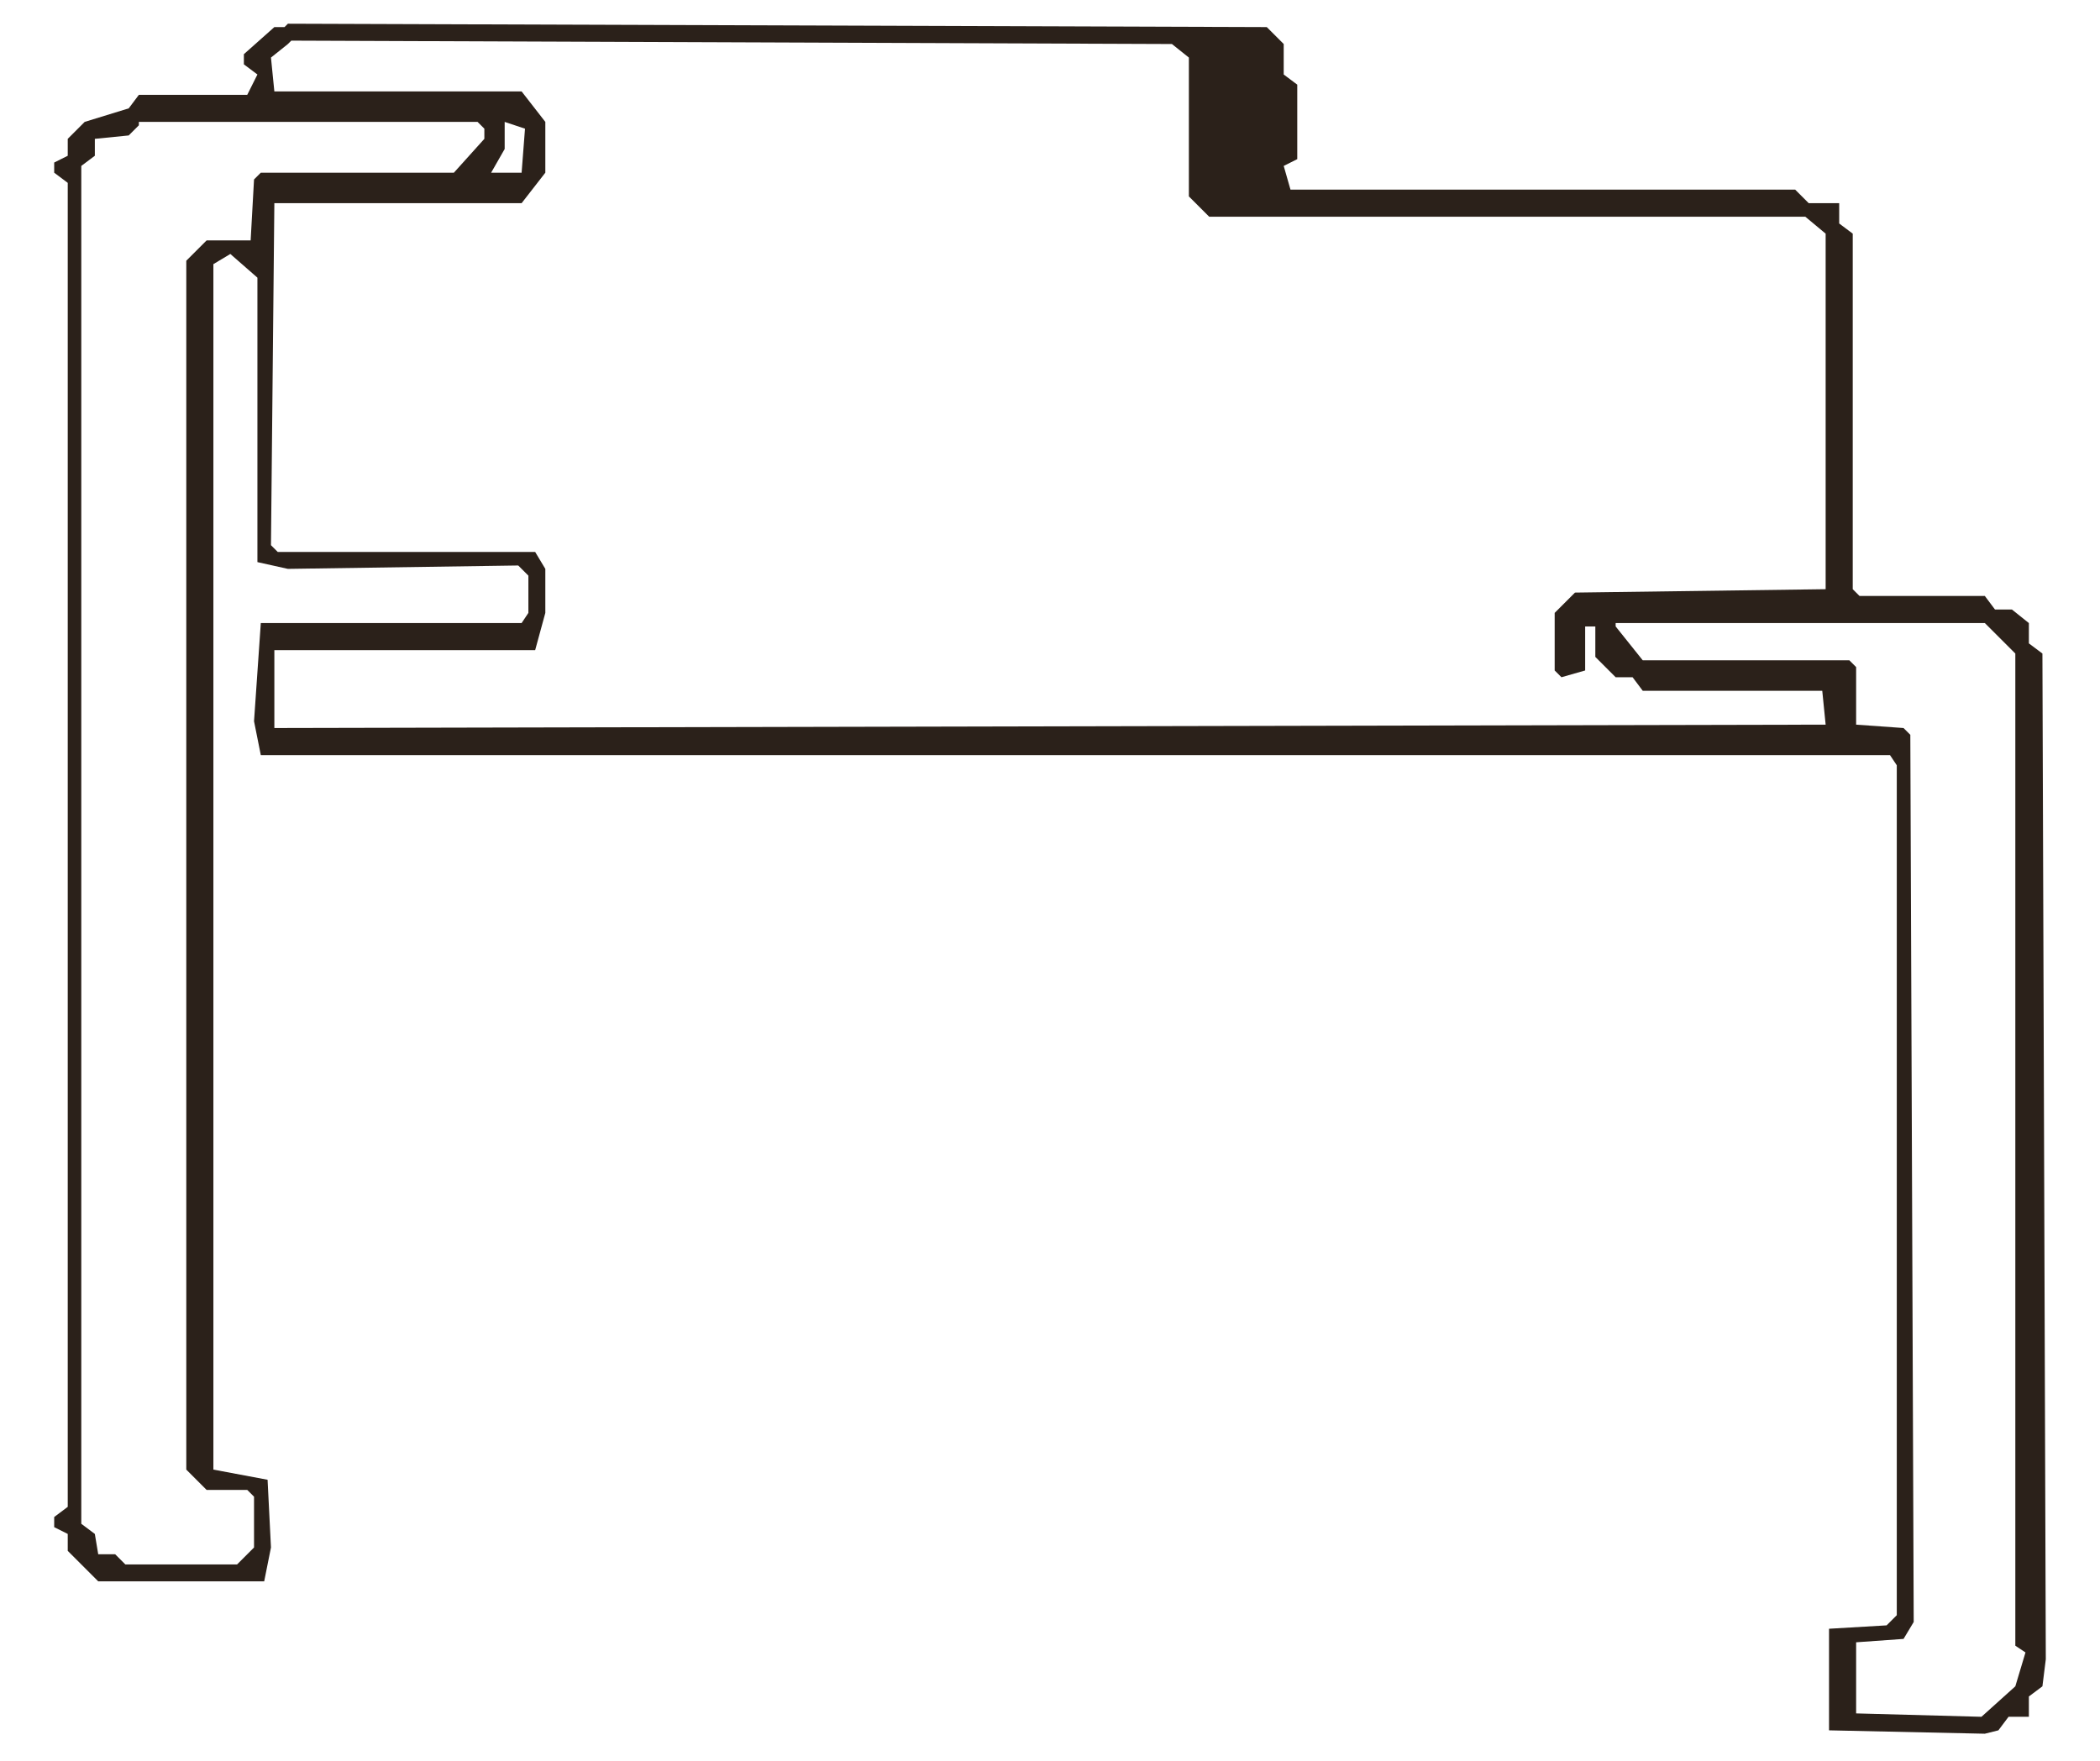
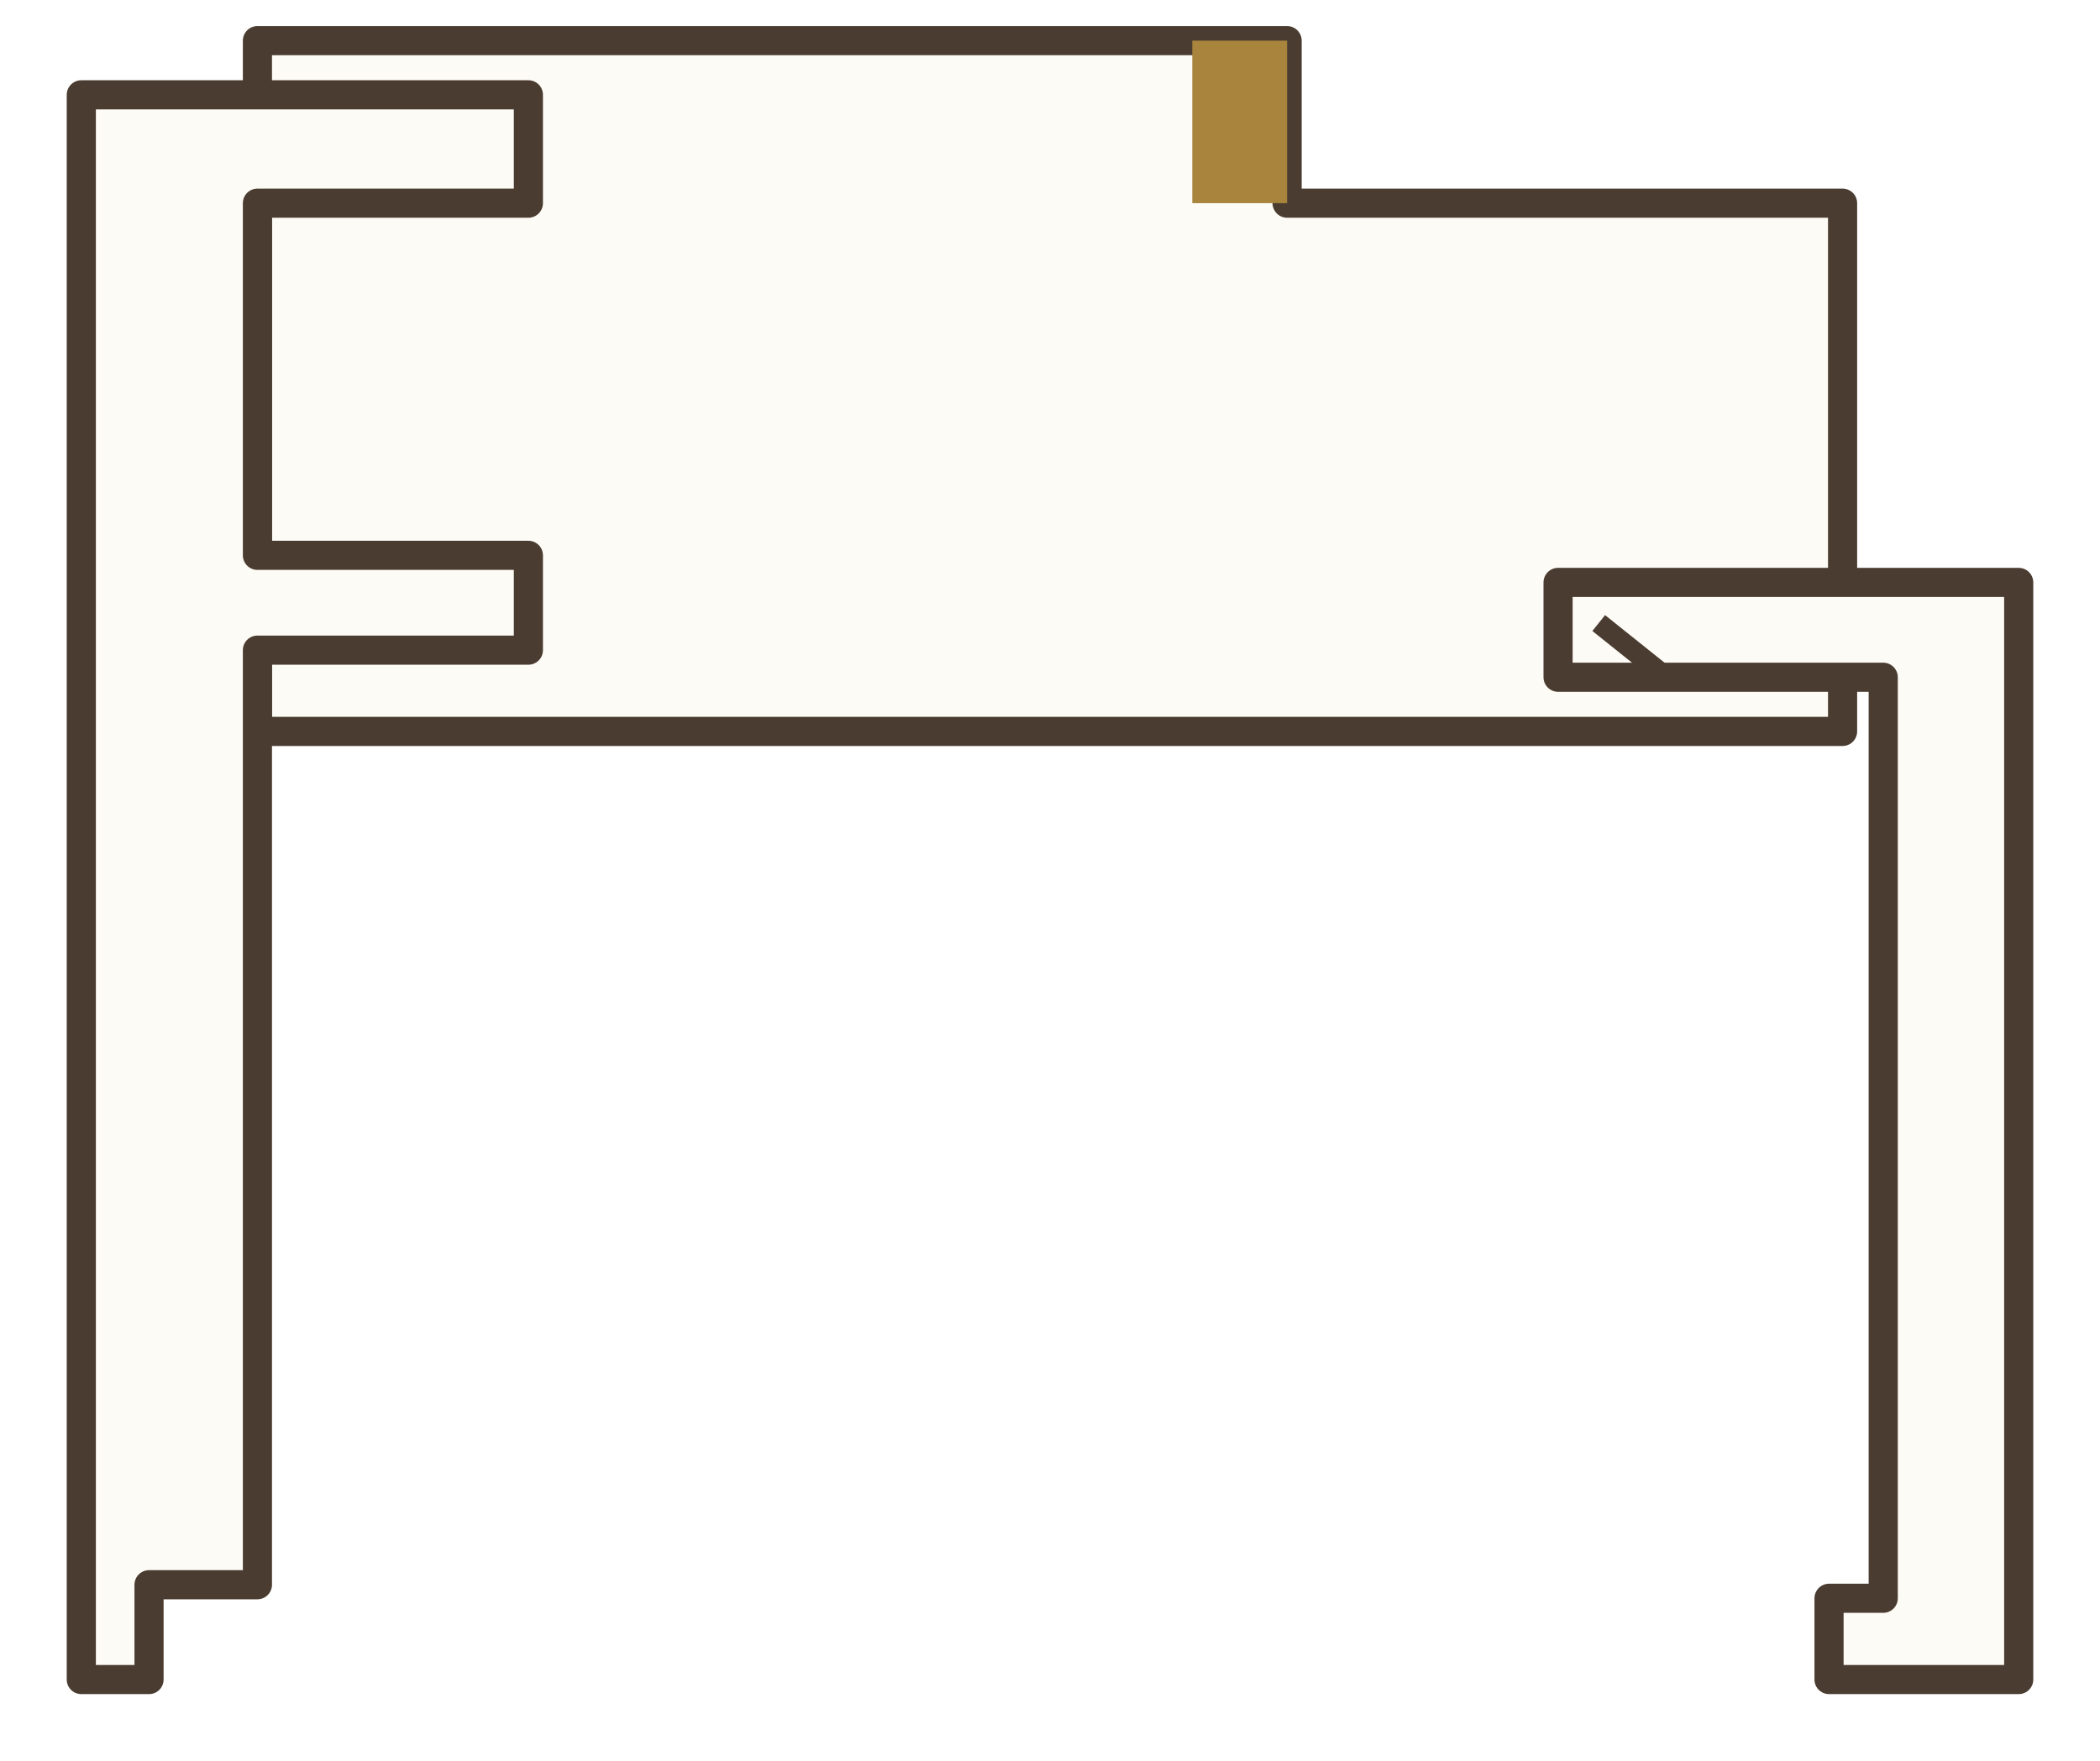
- <svg xmlns="http://www.w3.org/2000/svg" viewBox="0 0 620 520" role="img" aria-label="">
-   <path d="M85.0 7.0 L374.0 8.0 L379.0 13.0 L379.0 22.0 L383.0 25.0 L383.0 47.0 L379.0 49.0 L381.0 56.0 L530.0 56.0 L534.0 60.0 L543.0 60.0 L543.0 66.0 L547.0 69.0 L547.0 174.0 L549.0 176.0 L586.0 176.0 L589.0 180.0 L594.0 180.0 L599.0 184.0 L599.0 190.0 L603.0 193.0 L604.0 490.0 L603.0 498.0 L599.0 501.0 L599.0 507.0 L593.0 507.0 L590.0 511.0 L586.0 512.0 L540.0 511.0 L540.0 481.0 L557.0 480.0 L560.0 477.0 L560.0 226.0 L558.0 223.0 L77.0 223.0 L75.0 213.0 L77.0 184.0 L154.0 184.0 L156.0 181.0 L156.0 170.0 L153.0 167.0 L85.0 168.0 L76.0 166.0 L76.0 82.0 L68.0 75.0 L63.0 78.0 L63.0 434.0 L79.0 437.0 L80.0 457.0 L78.0 467.0 L29.0 467.0 L20.0 458.0 L20.0 453.0 L16.0 451.0 L16.0 448.0 L20.0 445.0 L20.0 54.0 L16.0 51.0 L16.0 48.0 L20.0 46.0 L20.0 41.0 L25.0 36.0 L38.0 32.0 L41.0 28.0 L73.0 28.0 L76.0 22.0 L72.0 19.0 L72.0 16.0 L81.0 8.0 L84.0 8.0 Z M86.0 12.0 L346.0 13.0 L351.0 17.0 L351.0 58.0 L357.0 64.0 L533.0 64.0 L539.0 69.0 L539.0 174.0 L465.0 175.0 L459.0 181.0 L459.0 198.0 L461.0 200.0 L468.0 198.0 L468.0 185.0 L471.0 185.0 L471.0 194.0 L477.0 200.0 L482.0 200.0 L485.0 204.0 L538.0 204.0 L539.0 214.0 L81.0 215.0 L81.0 192.0 L158.0 192.0 L161.0 181.0 L161.0 168.0 L158.0 163.0 L82.0 163.0 L80.0 161.0 L81.0 60.0 L154.0 60.0 L161.0 51.0 L161.0 36.0 L154.0 27.0 L81.0 27.0 L80.0 17.0 L85.0 13.0 Z M41.0 36.0 L141.0 36.0 L143.0 38.0 L143.0 41.0 L134.0 51.0 L77.0 51.0 L75.0 53.0 L74.0 71.0 L61.0 71.0 L55.0 77.0 L55.0 434.0 L61.0 440.0 L73.0 440.0 L75.0 442.0 L75.0 457.0 L70.0 462.0 L37.0 462.0 L34.0 459.0 L29.0 459.0 L28.0 453.0 L24.0 450.0 L24.0 49.0 L28.0 46.0 L28.0 41.0 L38.0 40.0 L41.0 37.0 Z M149.0 36.0 L155.0 38.0 L154.0 51.0 L145.0 51.0 L149.0 44.0 L149.0 37.0 Z M477.0 184.0 L586.0 184.0 L595.0 193.0 L595.0 486.0 L598.0 488.0 L595.0 498.0 L585.0 507.0 L548.0 506.0 L548.0 485.0 L562.0 484.0 L565.0 479.0 L564.0 217.0 L562.0 215.0 L548.0 214.0 L548.0 197.0 L546.0 195.0 L485.0 195.0 L477.0 185.0 Z" fill="#2b211a" fill-rule="evenodd" />
+ <svg xmlns="http://www.w3.org/2000/svg" viewBox="0 0 155 130" role="img" aria-label="">
+   <style>.p{fill:#fdfbf6;stroke:#4a3c30;stroke-width:2.15;stroke-linejoin:round;stroke-linecap:round}.g{fill:#a8843c;stroke:none}.a{fill:#f0e3c9;stroke:#a8843c;stroke-width:2.15;stroke-linejoin:round}.w{fill:#ece5d8;stroke:#4a3c30;stroke-width:2.15}.d{stroke:#4a3c30;stroke-width:1.5;fill:none}.t{fill:#8d7d6a;font:600 11px Jost,Verdana,sans-serif;letter-spacing:.04em}</style>
+   <path class="p" d="M19 3 H95 V15 H136 V54 H19 Z" />
+   <path class="p" d="M6 7 H39 V15 H19 V41 H39 V48 H19 V117 H11 V124 H6 Z" />
+   <path class="p" d="M115 43 H149 V124 H135 V118 H139 V50 H115 Z" />
+   <line class="d" x1="118" y1="46" x2="123" y2="50" />
+   <rect class="g" x="88" y="3" width="7" height="12" />
</svg>
